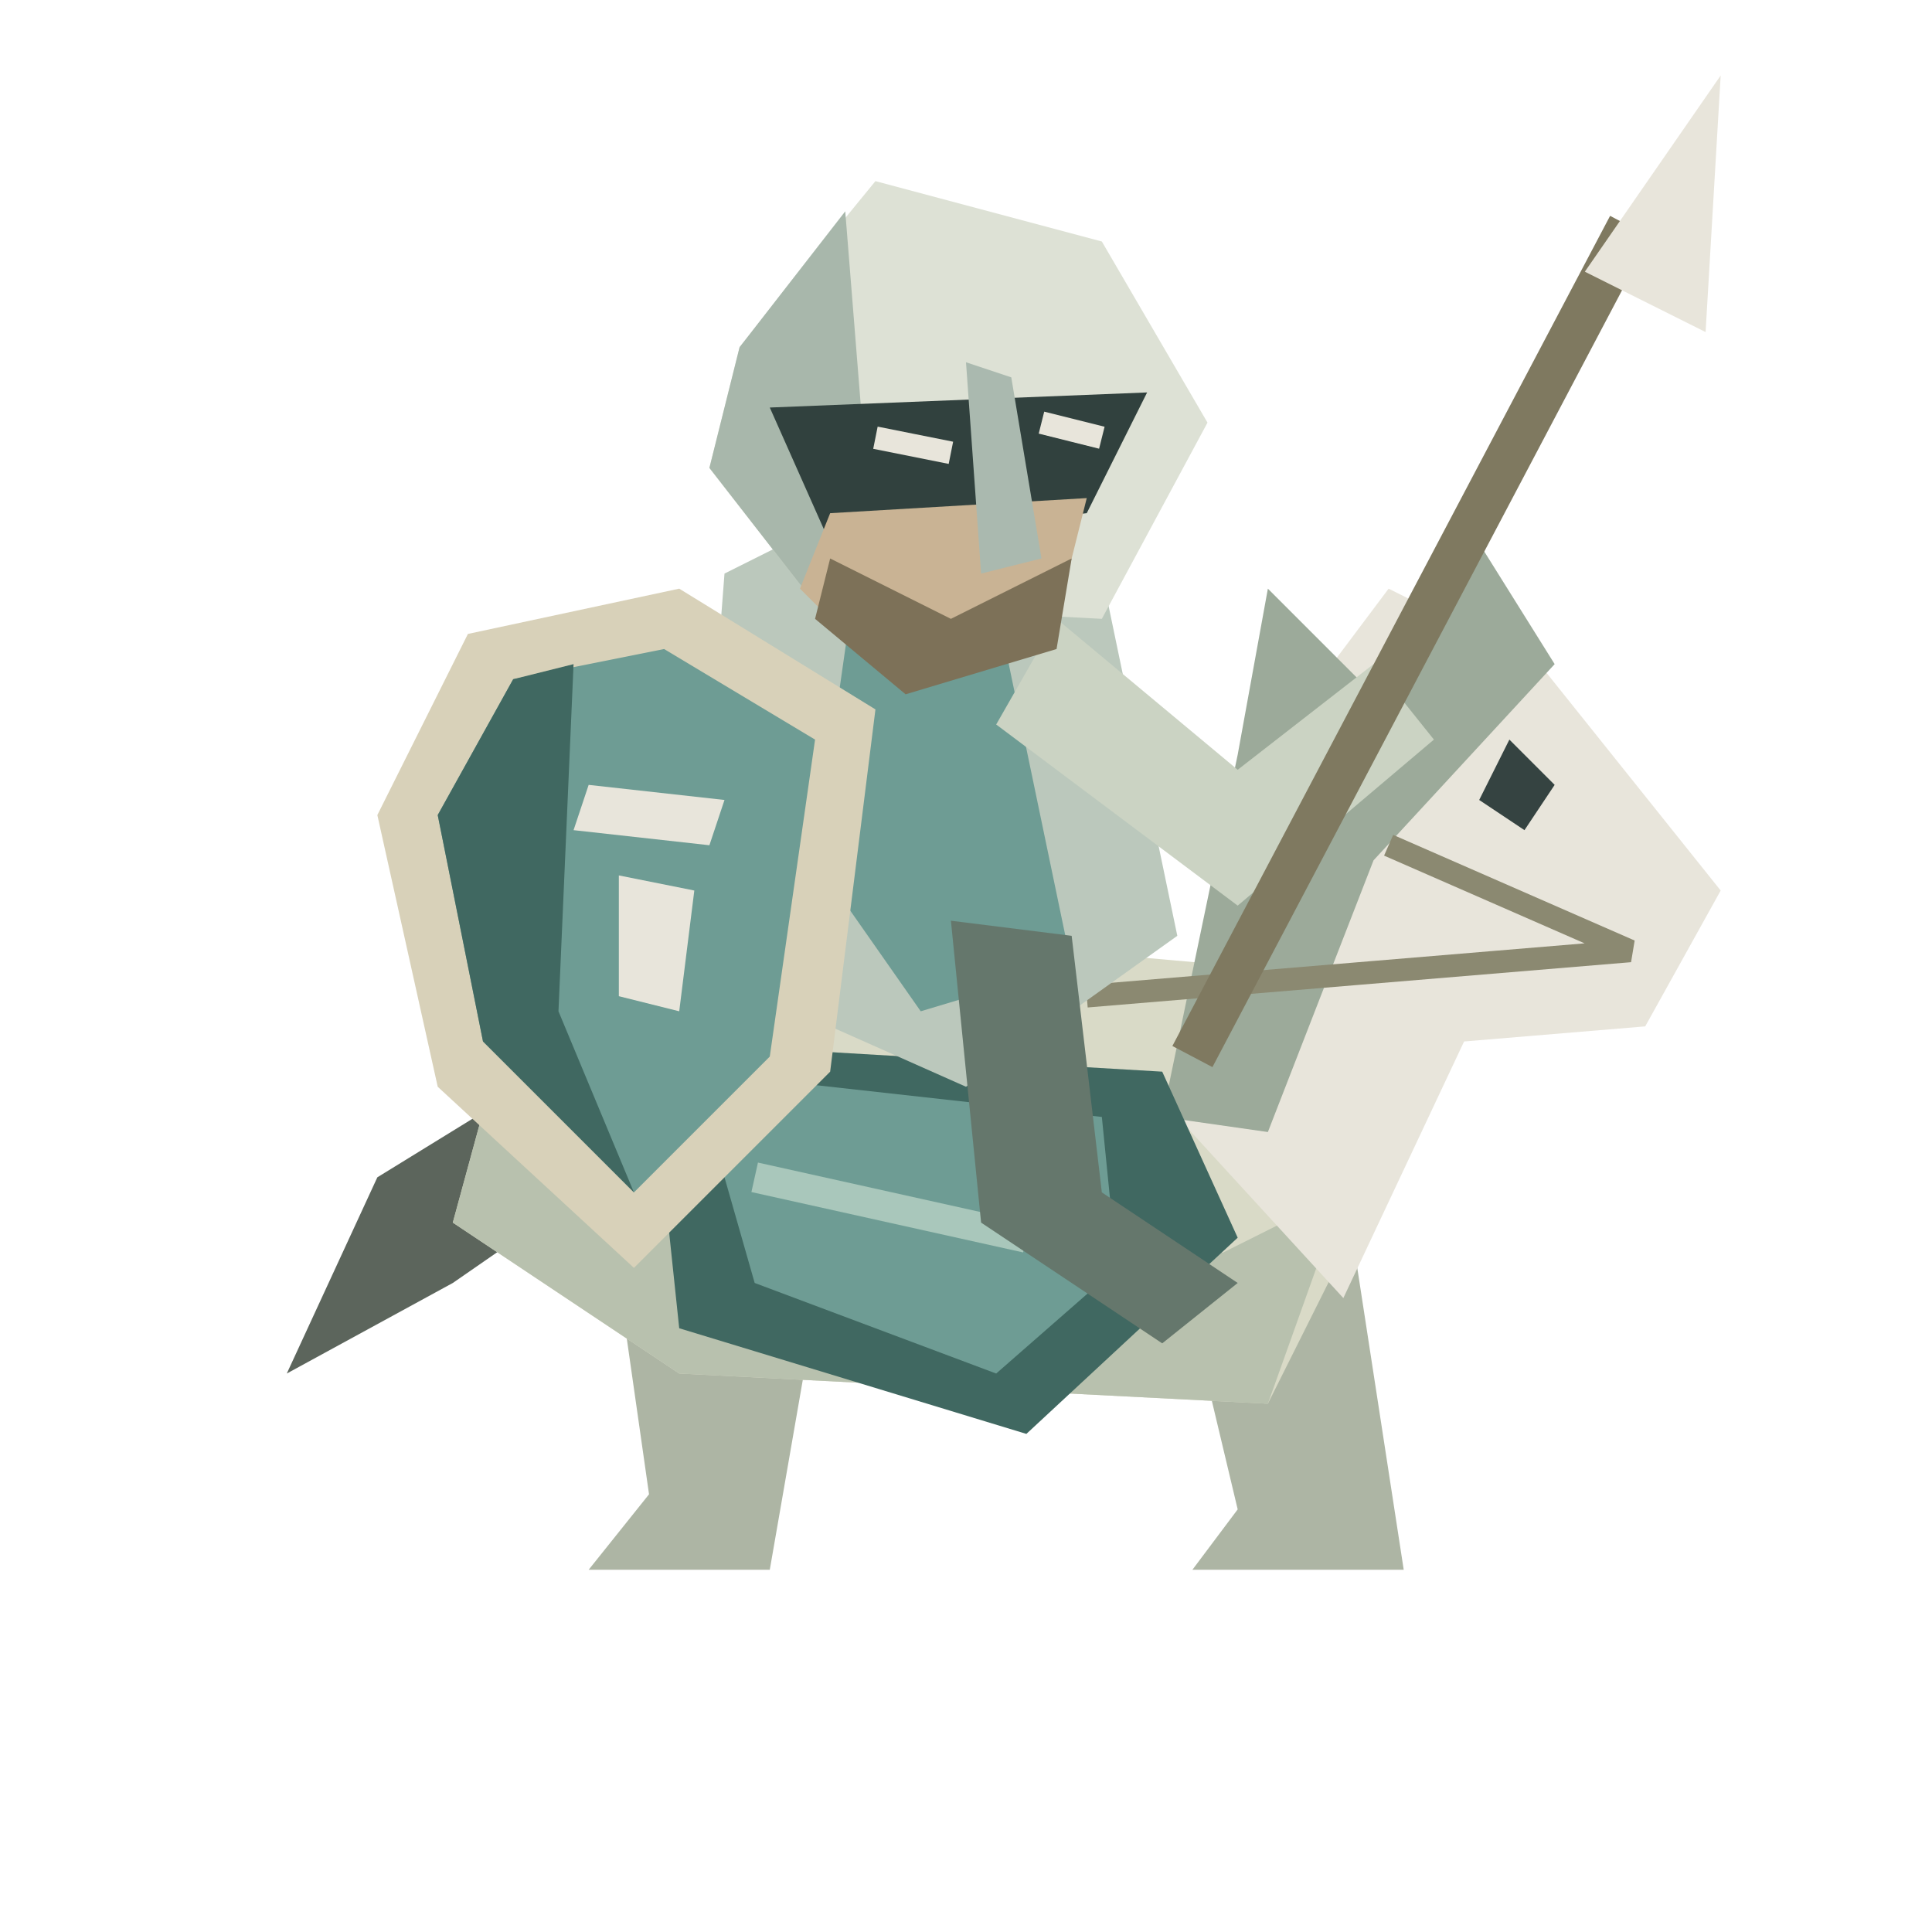
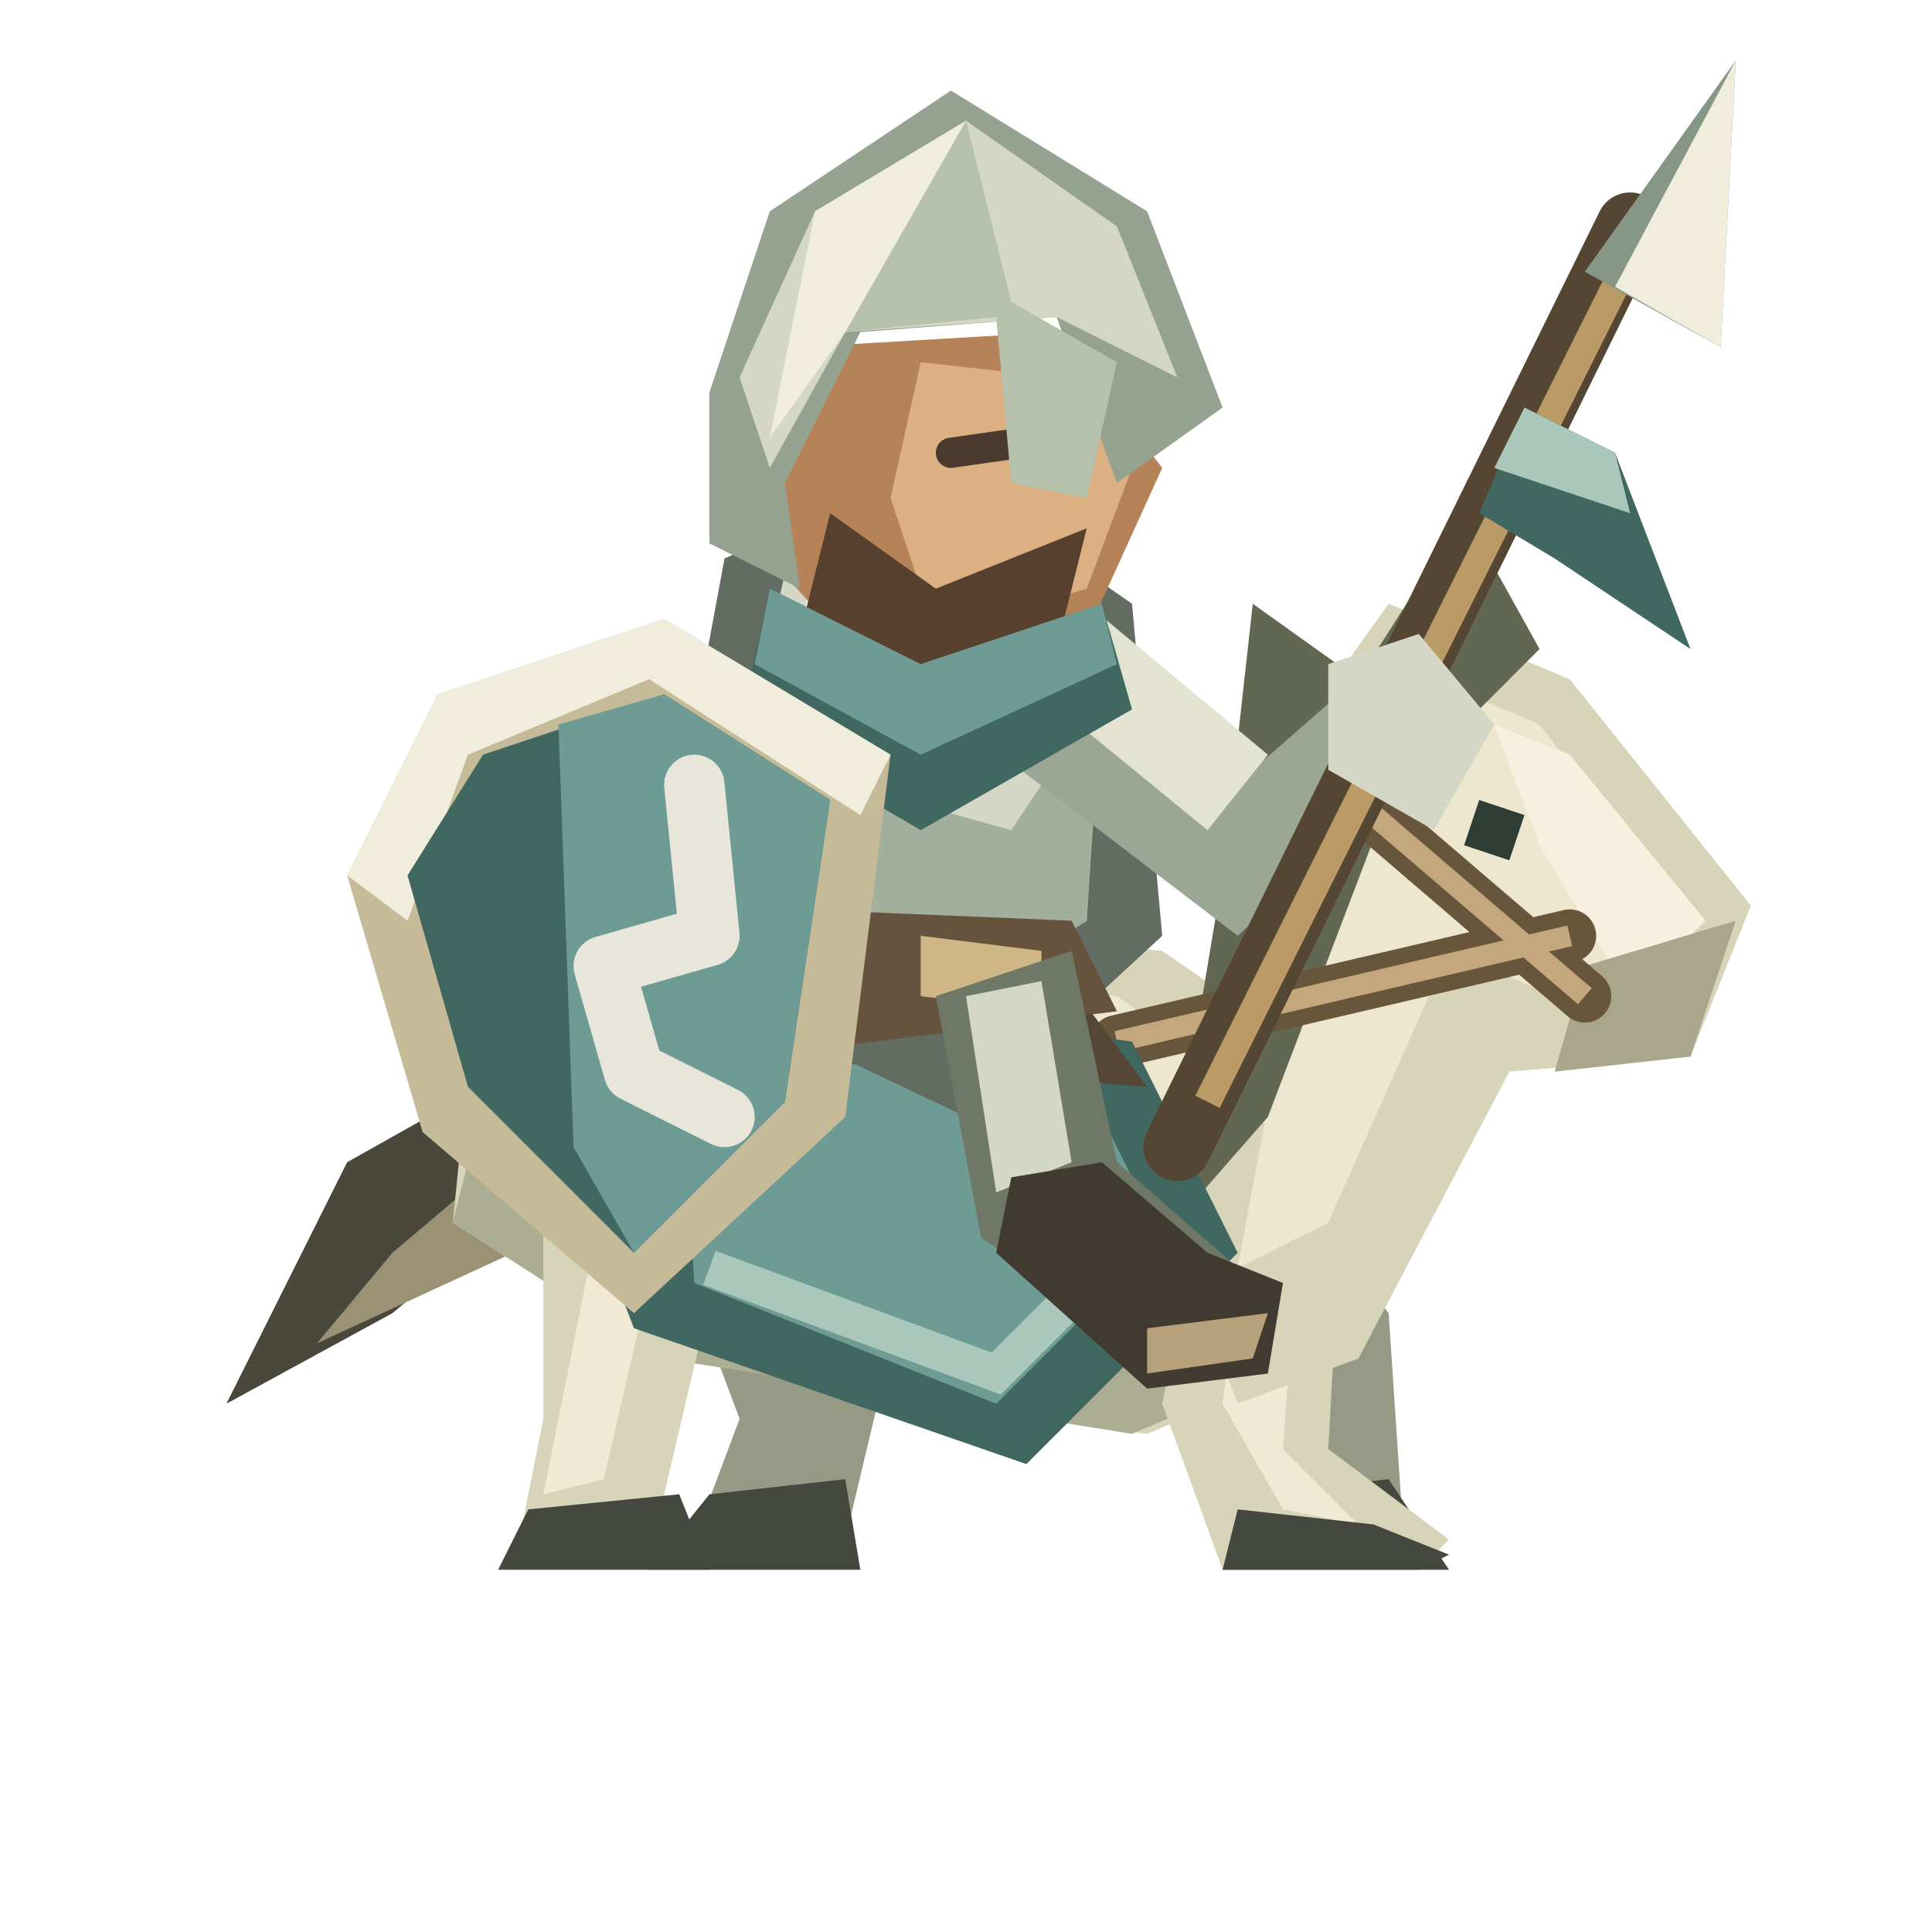
<svg xmlns="http://www.w3.org/2000/svg" width="128" height="128" viewBox="0 0 128 128">
-   <path fill="#5C655C" d="m38 70-13 8-6 13 11-6 13-9z" />
-   <path fill="#ADB5A4" d="m40 78 3 21-4 5h12l4-23zm37 1 5 21-3 4h14l-4-26z" />
-   <path fill="#D9DAC7" d="m33 70 15-9 34 3 10 13-8 16-39-2-15-10z" />
-   <path fill="#B8C1AE" d="m33 70 12 5 36 8 8-4-5 14-39-2-15-10z" />
-   <path fill="#E8E5DB" d="m78 74 5-23 9-12 10 5 12 15-5 9-12 1-8 17z" />
-   <path fill="#9CAA9A" d="m82 50 2-11 7 7 7-10 5 8-12 13-7 18-7-1z" />
-   <path fill="#354341" d="m100 49 3 3-2 3-3-2z" />
-   <path d="m92 56 16 7-36 3" fill="none" stroke="#8B8971" stroke-width="1.5" />
-   <path fill="#406861" d="m43 69 34 2 5 11-14 13-23-7z" />
-   <path fill="#6E9C94" d="m46 71 27 3 1 10-8 7-16-6z" />
-   <path d="m50 78 18 4" stroke="#A9C7BB" stroke-width="2" />
-   <path fill="#BBC8BC" d="m48 38 12-6 13 6 5 24-14 10-18-8z" />
-   <path fill="#6E9C94" d="m57 36 9 4 5 24-10 3-7-10z" />
-   <path fill="#65776C" d="m63 61 8 1 2 17 9 6-5 4-12-8z" />
-   <path fill="#CBD3C3" d="m70 41 12 10 9-7 4 5-13 11-16-12z" />
-   <path d="m79 70 29-55" stroke="#7F7960" stroke-width="3" />
-   <path fill="#E8E5DB" d="m105 18 9-13-1 17z" />
-   <path fill="#DDE1D5" d="m49 23 9-11 15 4 7 12-7 13-19-1-7-9z" />
-   <path fill="#A8B7AB" d="m49 23 7-9 2 25-4 1-7-9z" />
-   <path fill="#31413E" d="m51 27 25-1-4 8-17 2z" />
-   <path fill="#D8D1B9" d="m31 42 14-3 13 8-3 24-13 13-13-12-4-18z" />
-   <path fill="#6E9C94" d="m34 45 10-2 10 6-3 21-9 9-10-10-3-15z" />
-   <path fill="#406861" d="m34 45 4-1-1 23 5 12-10-10-3-15z" />
-   <path fill="#C9B394" d="m55 34 17-1-2 8-12 3-5-5z" />
-   <path fill="#7D7158" d="m55 37 8 4 8-4-1 6-10 3-6-5z" />
-   <path d="m58 29 5 1m6-2 4 1" stroke="#E8E5DB" stroke-width="1.5" />
-   <path fill="#AAB9AF" d="m64 24 3 1 2 12-4 1z" />
-   <path fill="#E8E5DB" d="m39 52 9 1-1 3-9-1zm2 6 5 1-1 8-4-1z" />
+   <path fill="#49483B" d="m39 68-16 9-8 16 11-6 12-10 9-1z" />
+   <path fill="#9B9276" d="m39 72-13 11-5 6 13-6 10-8z" />
+   <path fill="#969A85" d="m43 78 6 16-3 8h10l5-21zm32 0 9 16-1 8h10l-1-15-9-12z" />
+   <path fill="#44483E" d="m47 99 9-1 1 6H43zm36 0 9-1 4 6H81z" />
+   <path fill="#D7D4BA" d="m31 71 15-11 31 3 16 11-3 15-14 6-32-5-14-9z" />
+   <path fill="#EEE7CF" d="m34 70 13-7 27 3 13 9-12 9-29-5z" />
+   <path fill="#ACAE93" d="m31 77 15 4 29 4 16-10-2 14-14 6-31-5-14-9z" />
+   <path fill="#D7D4BA" d="m36 78 12 4-4 17 3 5H34l2-10zm43 5 10-5-1 18 8 6-2 2H81l-4-11z" />
+   <path fill="#F0EAD4" d="m39 84 4 1-3 13-4 1zm43 1 4-3-1 14 5 5-5-1-4-7z" />
+   <path fill="#44483E" d="m35 100 10-1 2 5H33zm47 0 9 1 5 2-2 1H81z" />
+   <path fill="#D7D4BA" d="m77 80 5-26 10-14 12 5 12 15-4 10-12 1-10 19-8 3z" />
+   <path fill="#EEE7CF" d="m87 57 8-12 7 3 10 13-9 5-7-3-8 18-6 3z" />
+   <path fill="#626751" d="m81 58 2-18 7 5 7-11 5 9-10 10-8 21-7 8z" />
+   <path fill="#F7F0DF" d="m99 48 5 2 9 11-5 5-6-10z" />
+   <path fill="#AAA68B" d="m105 64 10-3-3 9-9 1z" />
+   <path fill="#303D35" d="m98 53 3 1-1 3-3-1z" />
+   <path d="m91 54 14 12m-1-4-30 7" fill="none" stroke="#67553C" stroke-width="3.5" stroke-linecap="round" />
+   <path d="m91 54 14 12m-1-4-30 7" fill="none" stroke="#C4A77C" stroke-width="1.4" />
+   <path fill="#406861" d="m43 65 32 4 7 14-14 14-26-9-5-13z" />
+   <path fill="#6E9C94" d="m45 69 27 3 5 10-11 11-20-8z" />
+   <path d="m47 84 19 7 9-9" fill="none" stroke="#A9C7BB" stroke-width="2.4" />
+   <path fill="#554635" d="m47 62 23 2 6 8-26-2z" />
+   <path fill="#626C61" d="m48 37 14-6 13 9 2 22-13 12-21-10z" />
+   <path fill="#D4D7C5" d="m52 38 10-4 11 7-1 20-11 7-14-8z" />
+   <path fill="#F0EDDD" d="m54 38 8-3 8 7-4 10-15-4z" />
+   <path fill="#A2AF9D" d="m49 50 18 5 6-9-1 15-11 7-14-8z" />
+   <path fill="#66533D" d="m47 60 24 1 3 6-24 3z" />
+   <path fill="#CEB685" d="m61 62 8 1v4l-8-1z" />
+   <path fill="#6F7867" d="m62 66 9-3 3 14 8 7-5 6-12-8z" />
+   <path fill="#D4D7C5" d="m64 66 5-1 2 12-5 2z" />
+   <path fill="#403A31" d="m67 78 6-1 7 6 5 2-1 6-8 1-10-9z" />
+   <path fill="#B7A17A" d="m76 88 8-1-1 3-7 1z" />
+   <path fill="#9BA794" d="m70 40 13 11 8-7 5 5-14 13-17-13z" />
+   <path fill="#E2E3D0" d="m72 40 12 10-4 5-11-9z" />
+   <path d="m78 76 30-61" stroke="#554633" stroke-width="4.5" stroke-linecap="round" />
+   <path d="m80 73 29-58" stroke="#BA9A65" stroke-width="1.8" />
+   <path fill="#879787" d="m105 18 10-14-1 19z" />
+   <path fill="#F0EDDD" d="m115 4-8 15 7 4z" />
+   <path fill="#406861" d="m101 27 6 3 5 13-9-6-5-3z" />
+   <path fill="#A9C7BB" d="m101 27 6 3 1 4-9-3z" />
+   <path fill="#D4D7C5" d="m88 44 6-2 5 6-4 7-7-4z" />
+   <path fill="#B68258" d="m53 23 17-1 7 9-5 11-12 5-9-10z" />
+   <path fill="#DDB083" d="m61 24 9 1 5 6-3 8-10 3-3-9z" />
+   <path fill="#57412E" d="m55 34 7 5 10-4-2 8-10 4-7-5z" />
+   <path d="m63 30 7-1" stroke="#493A2D" stroke-width="2" stroke-linecap="round" />
+   <path fill="#94A28F" d="m47 26 4-12 12-8 13 8 5 13-7 5-4-11-13 1-5 10 1 7-6-3z" />
+   <path fill="#D4D7C5" d="m49 25 5-11 10-6 10 7 4 10-8-4-14 1-5 9z" />
+   <path fill="#F0EDDD" d="m54 14 10-6 2 12-10 2-5 7z" />
+   <path fill="#B6C1AC" d="m64 8 3 12 7 4-2 9-5-1-1-11-10 1z" />
+   <path fill="#406861" d="m51 39 10 5 12-4 2 7-14 8-12-7z" />
+   <path fill="#6E9C94" d="m51 39 10 5 12-4 1 4-13 6-11-6z" />
+   <path fill="#C5BB98" d="m29 46 15-5 15 9-3 24-14 13-14-12-5-17z" />
+   <path fill="#F0EDDD" d="m29 46 15-5 15 9-2 4-14-9-12 5-4 11-4-3z" />
+   <path fill="#406861" d="m32 50 12-4 11 7-3 20-10 10-11-11-4-14z" />
+   <path fill="#6E9C94" d="m37 48 7-2 11 7-3 20-10 10-4-7z" />
+   <path d="m46 52 1 10-7 2 2 7 6 3" fill="none" stroke="#E8E5DB" stroke-width="4" stroke-linecap="round" stroke-linejoin="round" />
</svg>
